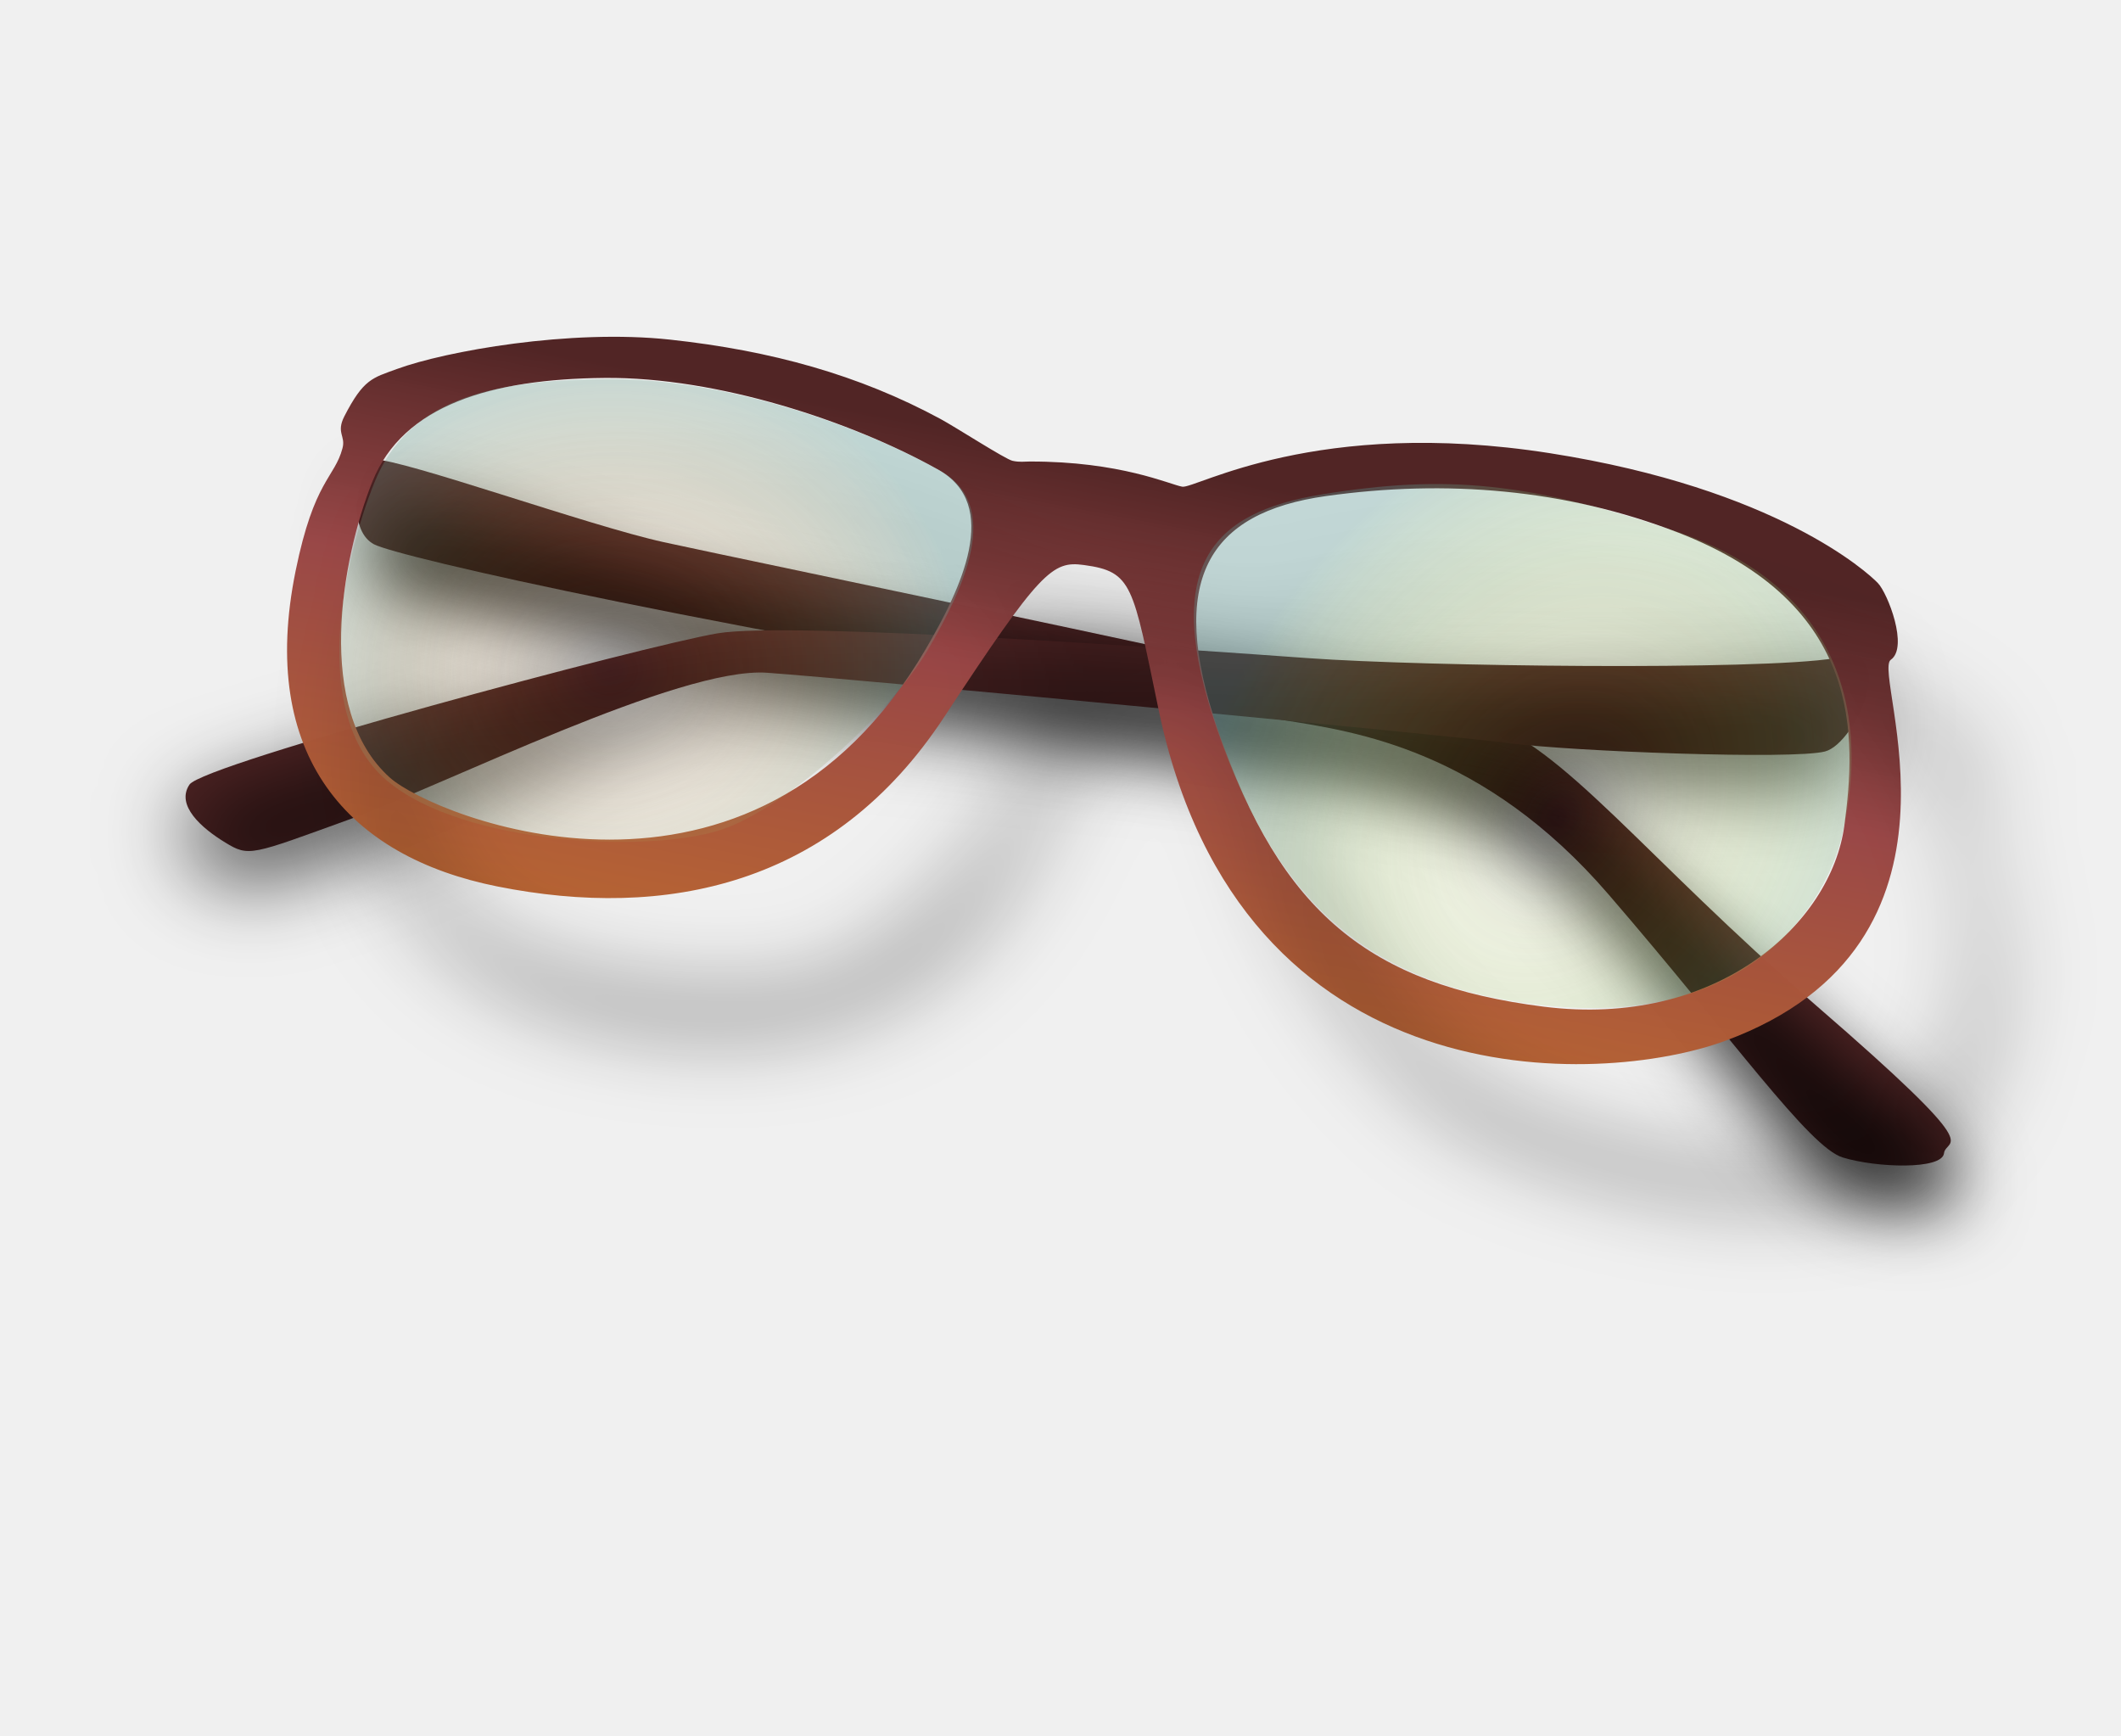
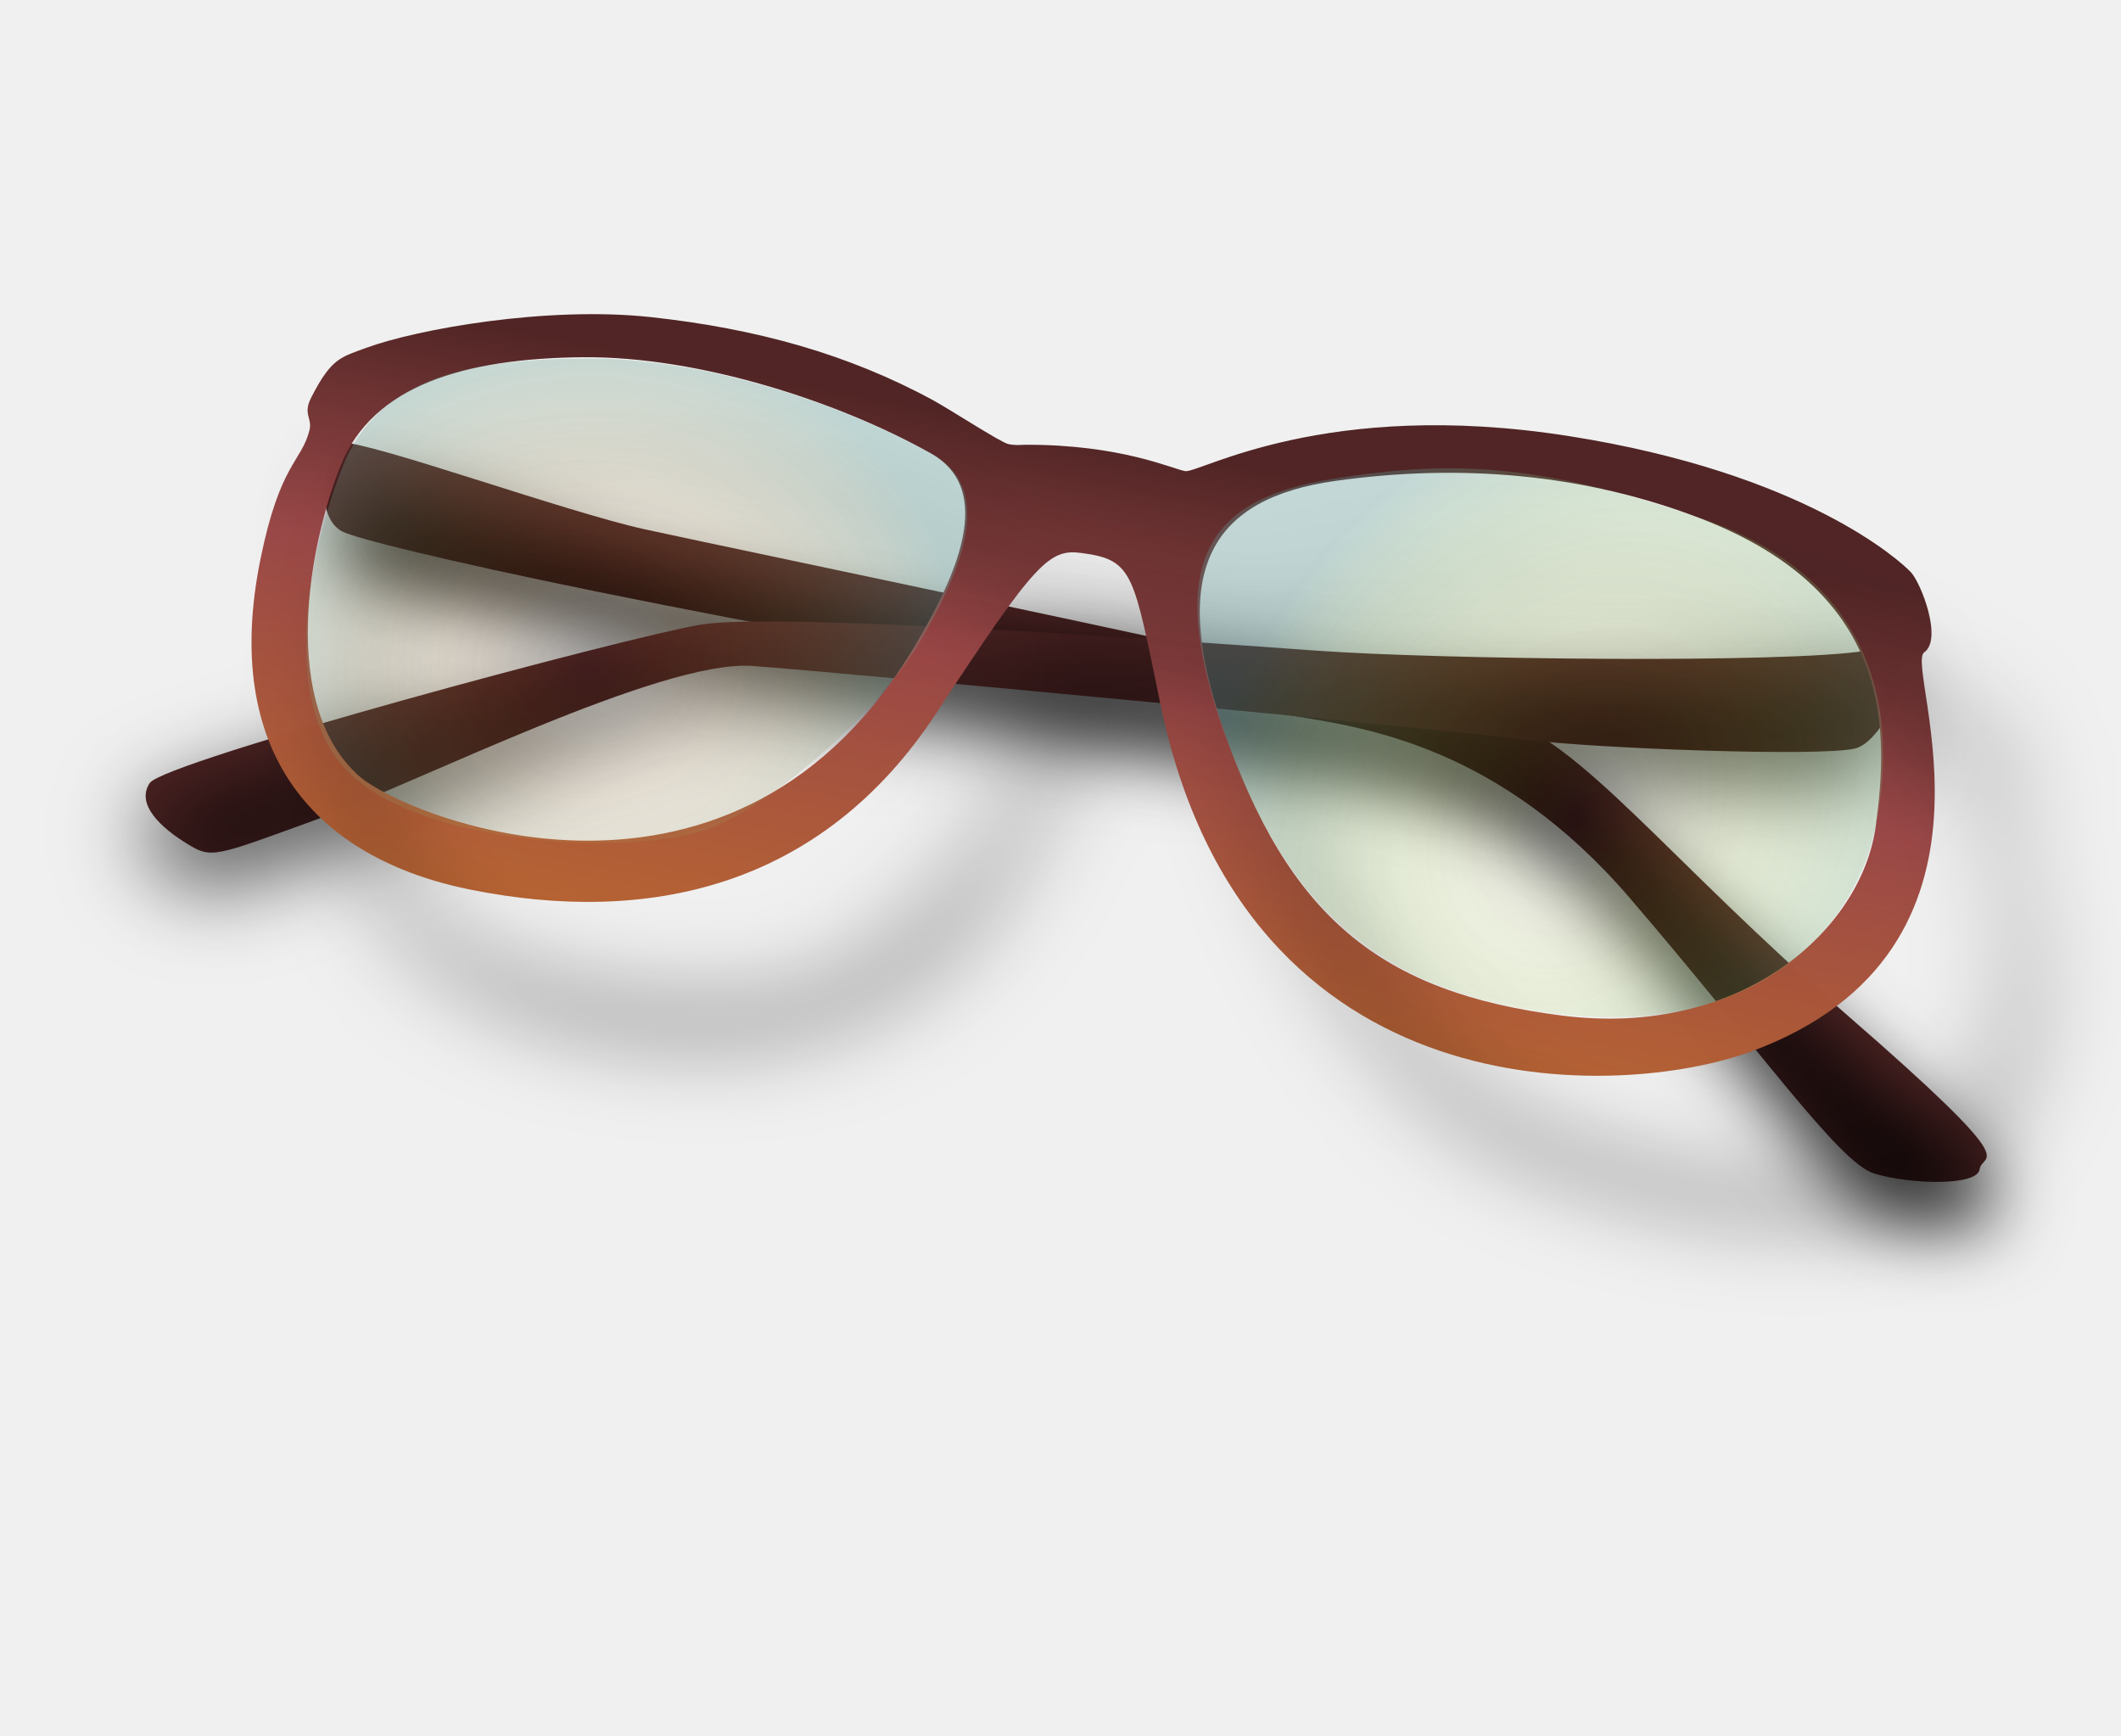
<svg xmlns="http://www.w3.org/2000/svg" xmlns:xlink="http://www.w3.org/1999/xlink" width="110" height="90" viewBox="0 0 29.104 23.812" version="1.1" id="svg2787" xml:space="preserve">
  <defs id="defs2784">
    <linearGradient id="linearGradient22">
      <stop style="stop-color:#ff8800;stop-opacity:0;" offset="0" id="stop21" />
      <stop style="stop-color:#5da29c;stop-opacity:0.742;" offset="0.998" id="stop22" />
    </linearGradient>
    <linearGradient id="linearGradient20">
      <stop style="stop-color:#e1ff00;stop-opacity:0;" offset="0" id="stop19" />
      <stop style="stop-color:#5da29c;stop-opacity:0.677;" offset="1" id="stop20" />
    </linearGradient>
    <linearGradient id="linearGradient16">
      <stop style="stop-color:#000000;stop-opacity:0.584;" offset="0" id="stop16" />
      <stop style="stop-color:#000000;stop-opacity:0;" offset="1" id="stop17" />
    </linearGradient>
    <linearGradient id="linearGradient7">
      <stop style="stop-color:#512525;stop-opacity:1;" offset="0" id="stop7" />
      <stop style="stop-color:#994646;stop-opacity:0.992;" offset="0.425" id="stop9" />
      <stop style="stop-color:#b76331;stop-opacity:0.991;" offset="1" id="stop8" />
    </linearGradient>
    <mask maskUnits="userSpaceOnUse" id="mask10222">
      <circle style="fill:#ffffff;fill-opacity:1;fill-rule:evenodd;stroke-width:0.224" id="circle10224" cx="13.229" cy="14.817" r="11" />
    </mask>
    <filter style="color-interpolation-filters:sRGB" id="filter13-9" x="-0.051" y="-0.119" width="1.101" height="1.239">
      <feGaussianBlur stdDeviation="2.397" id="feGaussianBlur13-3" />
    </filter>
    <filter style="color-interpolation-filters:sRGB" id="filter14-2" x="-0.058" y="-0.46" width="1.116" height="1.92">
      <feGaussianBlur stdDeviation="2.887" id="feGaussianBlur14-0" />
    </filter>
    <filter style="color-interpolation-filters:sRGB" id="filter16-5" x="-0.052" y="-0.122" width="1.105" height="1.244">
      <feGaussianBlur stdDeviation="2.501" id="feGaussianBlur16-6" />
    </filter>
    <linearGradient xlink:href="#linearGradient7" id="linearGradient18" gradientUnits="userSpaceOnUse" x1="-78.831" y1="-70.426" x2="-85.387" y2="-34.024" gradientTransform="matrix(0.1796509,0,0,0.1862441,30.26855,19.44901)" />
    <linearGradient xlink:href="#linearGradient16" id="linearGradient19" gradientUnits="userSpaceOnUse" x1="-84.905" y1="-25.539" x2="-80.433" y2="-84.943" />
    <radialGradient xlink:href="#linearGradient20" id="radialGradient13-3-3" cx="-44.254" cy="-59.296" fx="-44.254" fy="-59.296" r="23.447" gradientTransform="matrix(0.1480614,0.1197412,-0.1451446,0.1928881,19.23294,27.53883)" gradientUnits="userSpaceOnUse" />
    <radialGradient xlink:href="#linearGradient22" id="radialGradient11-3-3" cx="-112.928" cy="-77.079" fx="-112.928" fy="-77.079" r="22.584" gradientTransform="matrix(0.00112326,0.1808777,-0.20406,0.00277755,-6.455322,29.57338)" gradientUnits="userSpaceOnUse" />
  </defs>
  <g id="layer1">
-     <g id="g1" transform="matrix(1.071909,0,0,1.07896,-1.4389,-0.4437664)" style="stroke-width:0.93">
+     <g id="g1" transform="matrix(1.117999,0,0,1.129771,-2.157962,-0.9927156)" style="stroke-width:0.89">
      <path style="fill:#512525;fill-opacity:1;stroke:#777777;stroke-width:0;stroke-linecap:round" d="m 6.131,6.253 c -0.279,0.316 -0.305,0.922 0,1.08 0.305,0.158 4.192,1.054 11.662,2.239 0.892,0.142 2.541,0.369 4.141,2.213 1.601,1.844 2.566,3.214 2.998,3.345 0.432,0.132 1.27,0.158 1.296,-0.053 0.025,-0.211 0.61,0.053 -1.626,-1.87 C 22.367,11.284 21.35,9.888 20.309,9.571 19.267,9.255 10.806,7.517 9.841,7.306 8.875,7.095 6.512,6.253 6.131,6.253 Z" id="path4-2" />
      <path style="opacity:0.79;mix-blend-mode:multiply;fill:#000000;fill-opacity:1;stroke:#777777;stroke-width:0;stroke-linecap:round;filter:url(#filter13-9)" d="m -58.008,-27.086 c -1.556,1.697 -1.697,4.95 0,5.799 1.697,0.849 23.336,5.657 64.916,12.021 4.964,0.76 14.143,1.98 23.053,11.88 8.91,9.9 14.284,17.254 16.689,17.961 2.404,0.707 7.071,0.849 7.213,-0.283 C 54.004,19.161 57.257,20.575 44.811,10.251 32.365,-0.074 26.708,-7.569 20.91,-9.266 15.111,-10.964 -31.985,-20.298 -37.359,-21.429 c -5.374,-1.131 -18.527,-5.657 -20.649,-5.657 z" id="path4-1-6" transform="matrix(0.1796509,0,0,0.1862441,16.70397,11.84267)" />
      <path style="fill:#512525;fill-opacity:1;stroke:#777777;stroke-width:0;stroke-linecap:round" d="m 24.831,8.781 c -0.965,0.158 -5.259,0.105 -6.733,2e-7 C 16.625,8.676 11.467,8.307 10.527,8.465 9.587,8.623 3.946,10.125 3.768,10.388 3.59,10.651 3.921,10.941 4.226,11.125 4.53,11.31 4.556,11.284 5.801,10.836 7.046,10.388 10.044,8.887 11.162,8.966 c 1.118,0.079 8.689,0.79 9.503,0.896 0.813,0.105 3.633,0.211 4.04,0.105 C 25.111,9.861 25.67,8.544 24.831,8.781 Z" id="path5-5" />
      <path style="opacity:0.685;mix-blend-mode:multiply;fill:#000000;fill-opacity:1;stroke:#777777;stroke-width:0;stroke-linecap:round;filter:url(#filter14-2)" d="m 44.813,-14.335 c -5.374,0.849 -29.276,0.566 -37.479,1e-6 -8.203,-0.566 -36.913,-2.546 -42.146,-1.697 -5.233,0.849 -36.63,8.91 -37.62,10.324 -0.99,1.414 0.849,2.97 2.546,3.96 1.697,0.99 1.839,0.849 8.769,-1.556 6.93,-2.404 23.619,-10.466 29.841,-10.041 6.223,0.424 48.369,4.243 52.894,4.809 4.526,0.566 20.224,1.131 22.487,0.566 2.263,-0.566 5.374,-7.637 0.707,-6.364 z" id="path5-8-8" transform="matrix(0.1796509,0,0,0.1862441,16.70397,11.84267)" />
      <path id="path1-1" style="fill:url(#linearGradient18);fill-opacity:1;stroke:#777777;stroke-width:0;stroke-linecap:round" d="M 6.422,5.104 C 6.11,5.218 5.997,5.229 5.751,5.704 5.642,5.916 5.769,5.952 5.727,6.11 5.626,6.491 5.364,6.513 5.127,7.669 4.644,10.022 5.799,11.305 7.711,11.684 c 2.149,0.426 4.295,-0.002 5.718,-2.155 1.231,-1.863 1.385,-1.988 1.788,-1.933 0.627,0.084 0.625,0.254 0.956,1.835 1.049,5.019 5.665,4.797 7.254,4.216 3.392,-1.24 1.869,-4.673 2.12,-4.846 0.229,-0.158 -0.038,-0.843 -0.165,-0.975 C 25.255,7.693 24.082,6.625 21.183,6.174 18.193,5.709 16.645,6.63 16.476,6.6 16.316,6.572 15.686,6.277 14.522,6.28 14.452,6.28 14.396,6.291 14.304,6.271 14.212,6.251 13.578,5.844 13.384,5.74 12.339,5.178 11.212,4.869 9.921,4.73 8.642,4.592 7.043,4.877 6.422,5.104 Z M 9.083,5.217 C 10.531,5.204 12.246,5.77 13.339,6.376 14.177,6.824 13.631,7.917 13.199,8.655 10.978,12.447 6.903,10.803 6.335,10.301 5.361,9.439 5.716,7.509 6.11,6.534 6.504,5.56 7.635,5.23 9.083,5.217 Z M 22.816,7.18 c 2.393,0.917 2.284,2.618 2.137,3.725 -0.167,1.255 -1.638,2.586 -3.853,2.307 C 18.886,12.932 17.739,12.028 16.934,9.694 16.275,7.784 16.807,6.929 18.319,6.719 c 1.536,-0.214 3.064,-0.088 4.497,0.461 z" />
      <path id="path1-3-8" style="opacity:0.574;mix-blend-mode:multiply;fill:url(#linearGradient19);stroke:#777777;stroke-width:0;stroke-linecap:round;filter:url(#filter16-5)" d="m -110.635,-70.921 c -7.191,-0.096 -14.825,1.758 -16.443,2.179 -1.785,0.465 -2.366,0.669 -3.733,3.222 -0.609,1.137 0.1,1.331 -0.133,2.178 -0.233,0.847 -0.35,0.986 -0.777,1.809 -0.659,1.269 -1.437,3.082 -2.22,6.764 -2.685,12.635 3.392,19.321 14.036,21.356 11.962,2.287 23.909,-0.01 31.83,-11.573 6.853,-10.004 7.943,-10.547 10.15,-10.048 2.213,0.5 3.701,0.831 5.54,9.317 1.839,8.486 5.799,14.002 10.324,17.82 4.526,3.819 20.364,7.928 28.851,5.304 10.749,-3.324 12.34,-13.542 12.516,-16.688 0.173,-3.088 -0.674,-9.121 0.071,-9.617 1.273,-0.849 -0.212,-4.526 -0.919,-5.233 -0.707,-0.707 -9.617,-6.647 -23.618,-8.768 -14.001,-2.121 -25.015,2.351 -25.952,2.192 -0.893,-0.152 -4.399,-1.736 -10.881,-1.72 -0.39,10e-4 -0.697,0.061 -1.211,-0.048 -0.513,-0.108 -4.041,-2.289 -5.12,-2.848 -5.818,-3.018 -12.09,-4.676 -19.277,-5.425 -0.99,-0.103 -2.009,-0.157 -3.036,-0.171 z m -1.631,2.787 c 8.061,-0.071 17.608,2.97 23.69,6.223 4.667,2.404 1.626,8.273 -0.778,12.233 -2.404,3.96 -9.405,10.324 -14.284,12.163 -4.879,1.839 -18.8,1.297 -24.316,-3.229 -5.516,-4.526 -3.051,-15.086 -0.859,-20.319 2.192,-5.233 8.486,-7.001 16.547,-7.071 z m 58.722,7.508 c 5.125,-0.013 10.136,0.89 17.72,3.029 13.082,3.253 13.153,16.123 11.951,21.002 -1.129,4.582 -5.516,14.284 -21.497,11.385 -15.981,-2.899 -18.739,-7.708 -23.053,-18.951 -4.314,-11.244 -0.849,-14.779 7.566,-15.911 2.63,-0.354 4.983,-0.548 7.313,-0.554 z" transform="matrix(0.1819379,0,0.02539847,0.1924396,31.77497,19.94685)" />
      <path style="opacity:0.694;fill:url(#radialGradient13-3-3);fill-opacity:0.677;stroke:#777777;stroke-width:0;stroke-linecap:round" d="m 22.767,7.158 c 2.425,0.799 2.442,2.71 2.147,3.912 -0.187,0.76 -1.114,2.441 -3.862,2.12 -2.275,-0.265 -3.39,-1.383 -4.125,-3.492 -0.725,-2.082 -0.087,-2.77 1.343,-3.001 1.592,-0.257 2.643,-0.15 4.497,0.461 z" id="path7-9-1" />
      <path style="opacity:0.657;fill:url(#radialGradient11-3-3);fill-opacity:0.677;stroke:#777777;stroke-width:0;stroke-linecap:round" d="m 9.108,5.231 c 1.448,-0.013 3.163,0.553 4.256,1.159 0.838,0.448 0.292,1.541 -0.14,2.278 -0.432,0.738 -1.69,1.923 -2.566,2.265 C 9.781,11.276 7.28,11.175 6.289,10.332 5.298,9.489 5.74,7.522 6.135,6.548 6.573,5.467 7.659,5.244 9.108,5.231 Z" id="path6-5-5" />
    </g>
  </g>
</svg>
